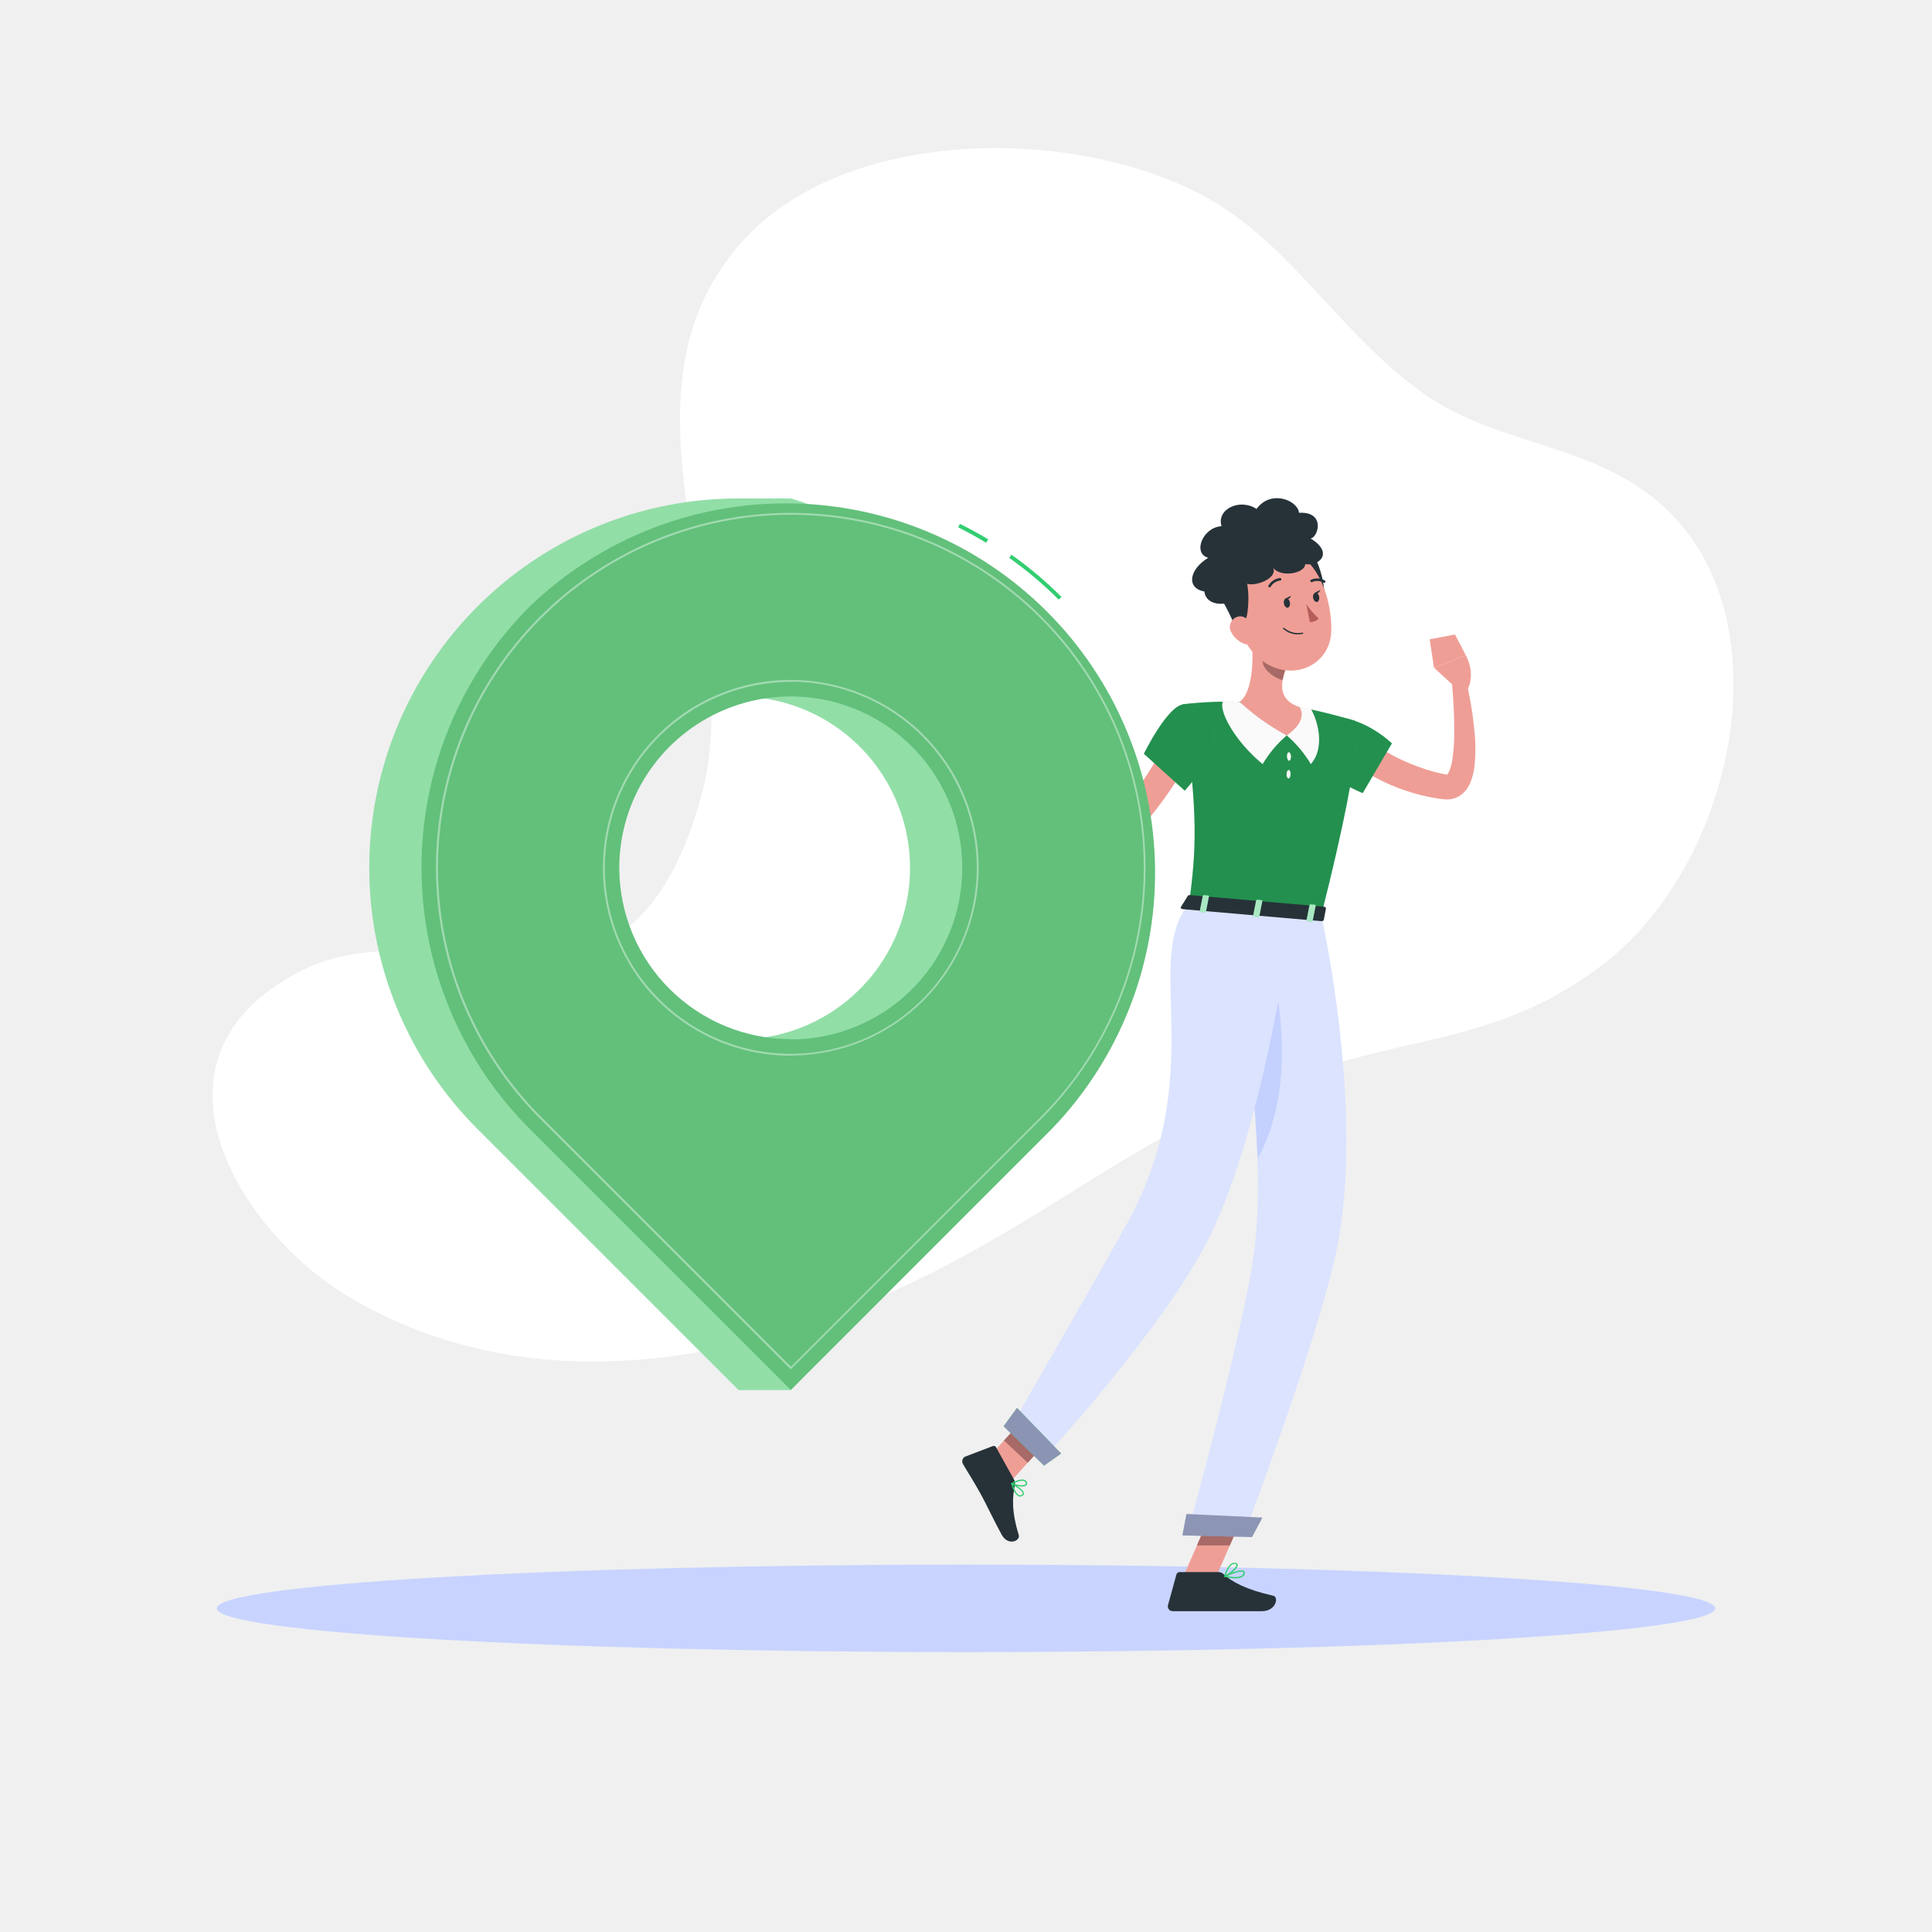
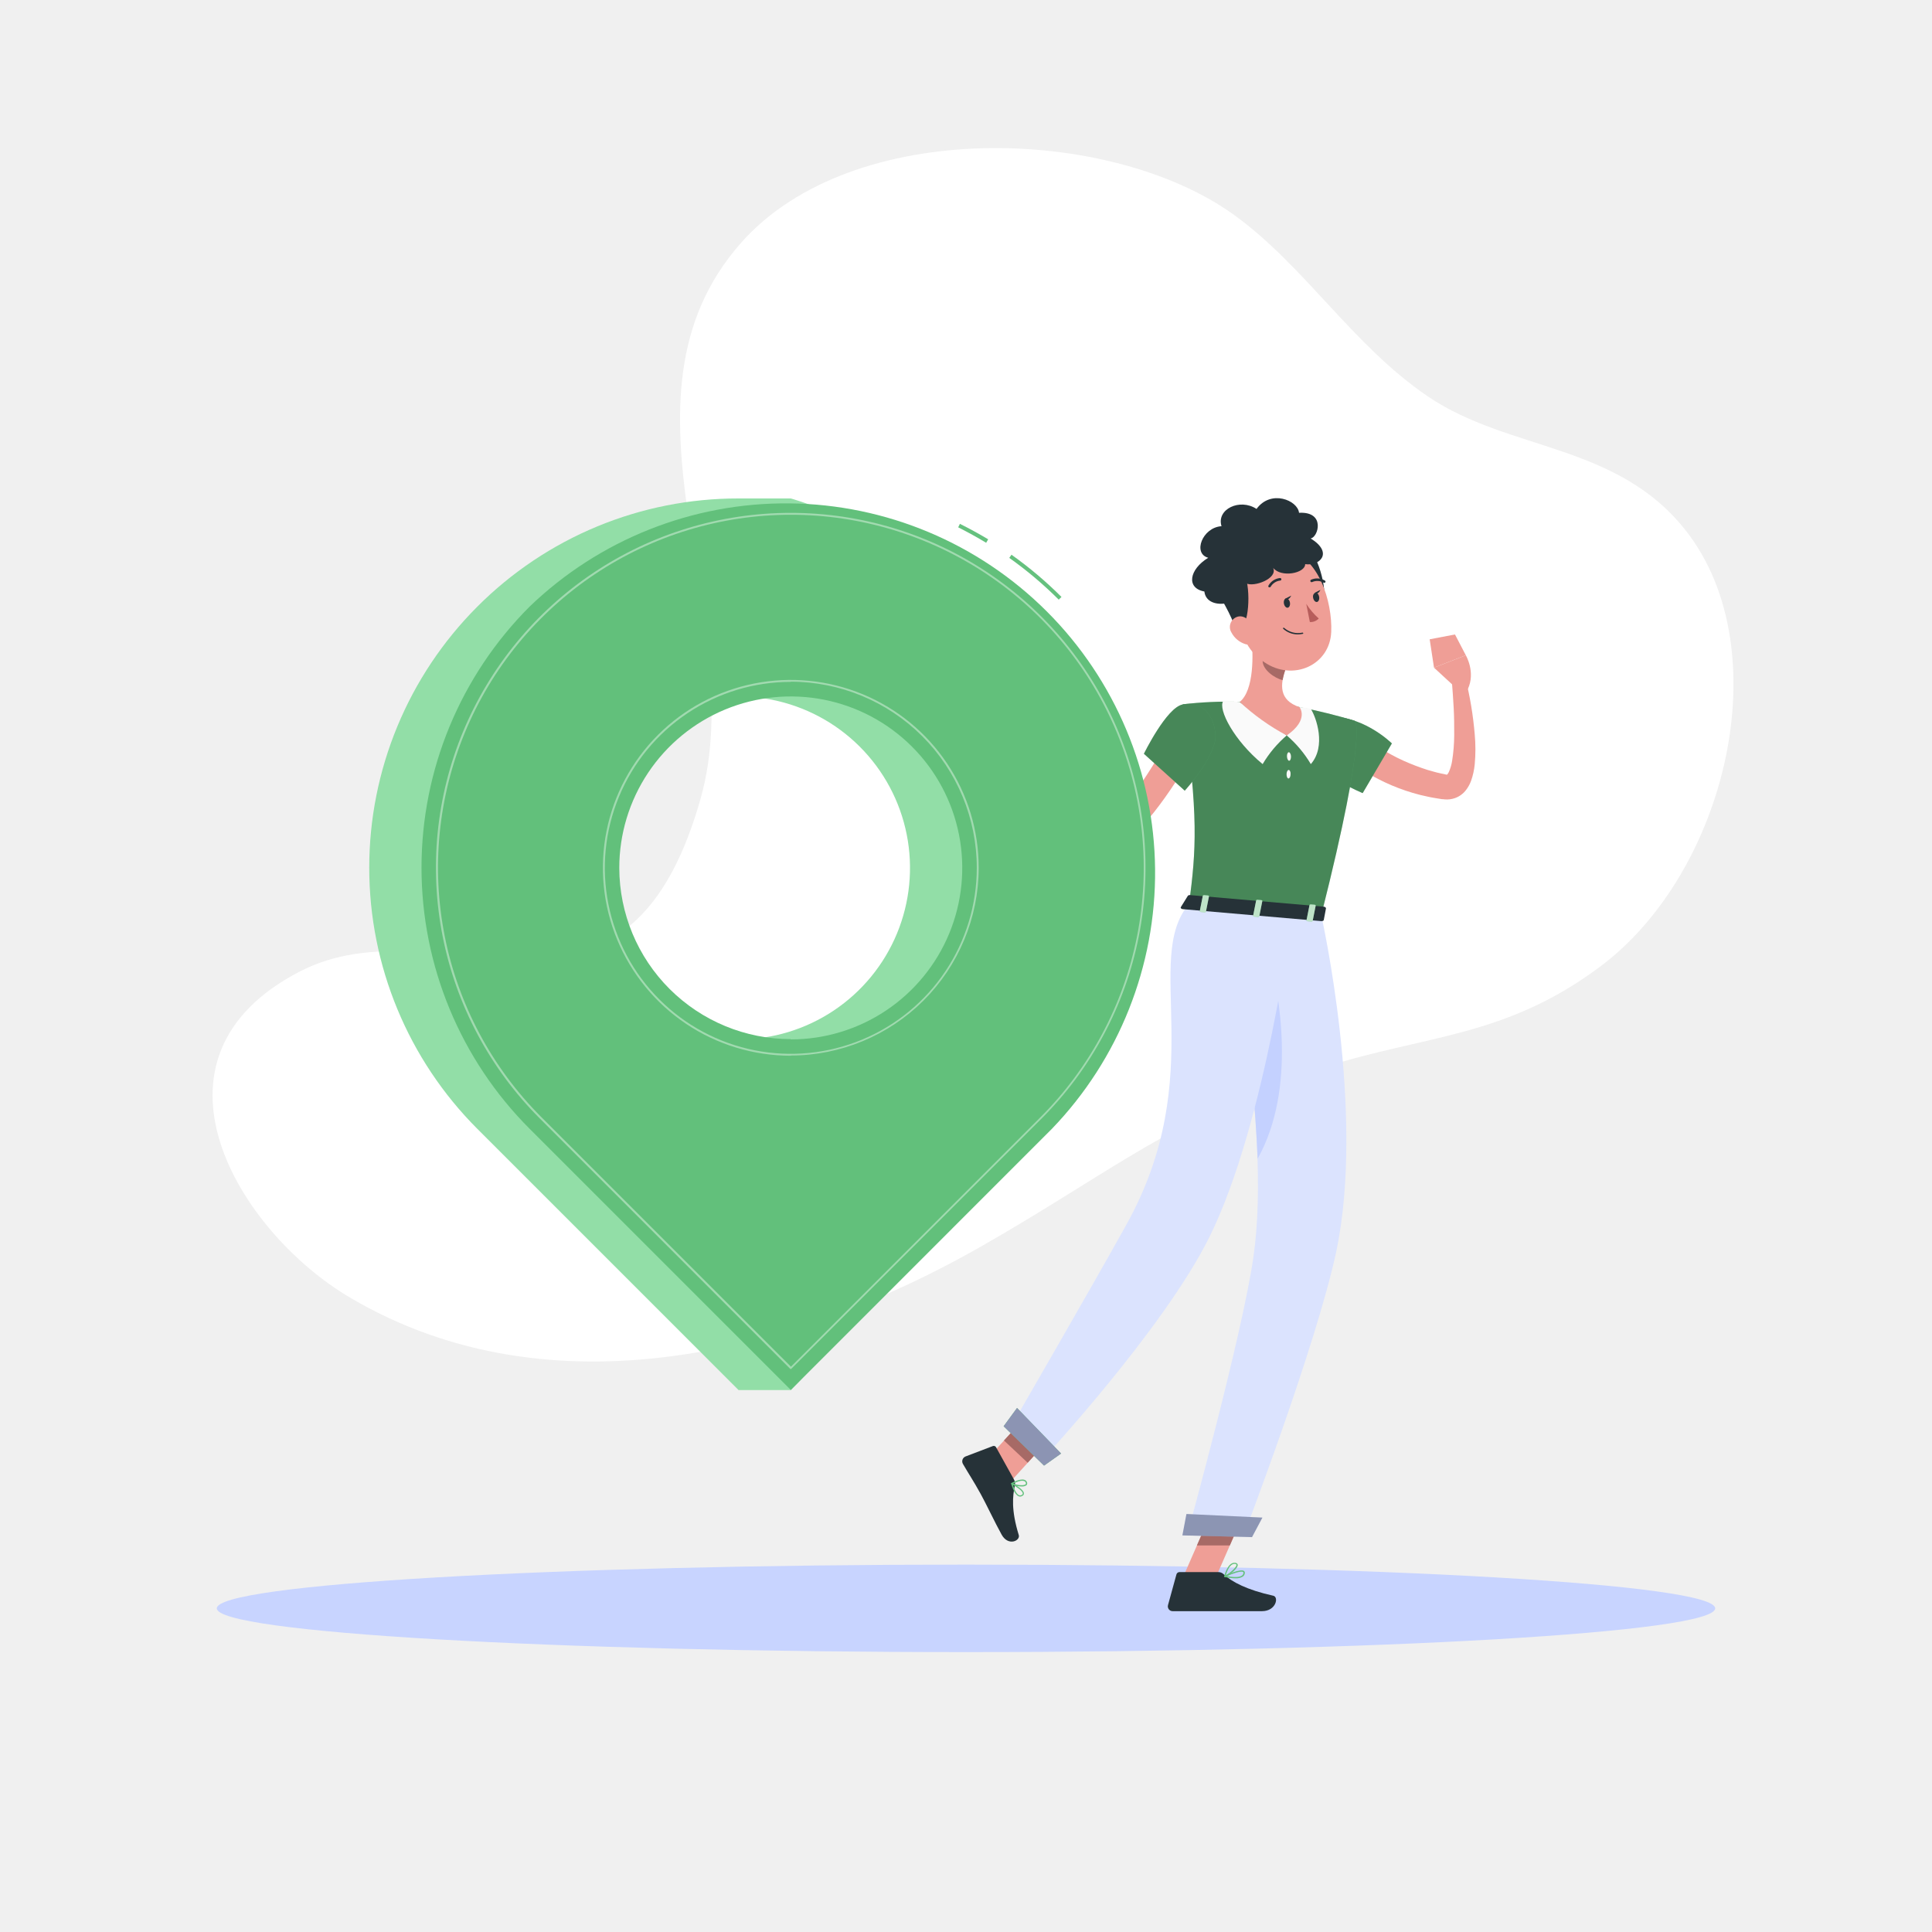
<svg xmlns="http://www.w3.org/2000/svg" width="500" height="500" viewBox="0 0 500 500" fill="none">
  <path d="M181.3 206.75C194.46 160.33 155.77 103.52 191.82 62.8C220.54 30.36 287.22 32.52 319.24 55.53C337.67 68.78 350.01 89.36 369.58 102.63C390.58 116.85 418.65 114.63 436.41 137.48C460.41 168.25 446.92 225.48 414.3 250.02C389.53 268.63 368.82 267.78 342.46 276.28C304.14 288.64 287.74 303.28 254.06 322.5C206.84 349.5 143.2 366.85 90.56 335.8C61.74 318.8 34.12 273.8 77.68 251.38C114.36 232.49 161.56 276.35 181.3 206.75Z" fill="white" />
  <path d="M249.999 427.56C357.082 427.56 443.889 422.492 443.889 416.24C443.889 409.988 357.082 404.92 249.999 404.92C142.917 404.92 56.109 409.988 56.109 416.24C56.109 422.492 142.917 427.56 249.999 427.56Z" fill="#C8D4FF" />
  <path d="M351.939 189.79L352.469 190.24L353.099 190.74C353.519 191.08 353.969 191.42 354.409 191.74C355.309 192.39 356.229 193.03 357.189 193.61C359.092 194.814 361.073 195.89 363.119 196.83C365.176 197.753 367.283 198.561 369.429 199.25C370.519 199.54 371.589 199.9 372.699 200.12L374.359 200.48H374.559C374.559 200.48 374.559 200.48 374.509 200.48C374.459 200.48 374.409 200.59 374.509 200.48C374.714 200.261 374.876 200.007 374.989 199.73C375.376 198.848 375.648 197.921 375.799 196.97C376.155 194.737 376.339 192.481 376.349 190.22C376.349 187.89 376.349 185.52 376.209 183.15C376.069 180.78 375.919 178.37 375.719 176.02L379.219 175.39C380.43 180.202 381.246 185.105 381.659 190.05C381.894 192.625 381.894 195.215 381.659 197.79C381.521 199.246 381.205 200.68 380.719 202.06C380.408 202.919 379.966 203.725 379.409 204.45C378.685 205.407 377.699 206.134 376.569 206.54C375.705 206.848 374.783 206.964 373.869 206.88L373.459 206.83H373.219L371.309 206.52C370.029 206.33 368.779 205.99 367.509 205.72C365.004 205.082 362.551 204.257 360.169 203.25C357.786 202.237 355.479 201.051 353.269 199.7C352.159 199.03 351.089 198.29 350.029 197.52C349.499 197.13 348.979 196.73 348.459 196.31C348.199 196.1 347.949 195.88 347.689 195.65C347.429 195.42 347.199 195.22 346.859 194.9L351.939 189.79Z" fill="#EF9E96" />
-   <path d="M341.909 185.59C352.039 184.21 360.219 192.4 360.219 192.4L352.659 205.26C352.659 205.26 340.999 200.35 339.239 196C337.419 191.5 336.709 186.29 341.909 185.59Z" fill="#32cd71" />
+   <path d="M341.909 185.59C352.039 184.21 360.219 192.4 360.219 192.4L352.659 205.26C352.659 205.26 340.999 200.35 339.239 196C337.419 191.5 336.709 186.29 341.909 185.59Z" fill="#65C17E" />
  <path opacity="0.3" d="M341.909 185.59C352.039 184.21 360.219 192.4 360.219 192.4L352.659 205.26C352.659 205.26 340.999 200.35 339.239 196C337.419 191.5 336.709 186.29 341.909 185.59Z" fill="black" />
  <path d="M376.669 177.91L371.119 172.79L379.349 169.58C379.349 169.58 381.959 173.98 379.849 178.38L376.669 177.91Z" fill="#EF9E96" />
  <path d="M370 165.45L376.55 164.2L379.35 169.58L371.12 172.79L370 165.45Z" fill="#EF9E96" />
  <path d="M306 408.57L314.16 409.37L322.66 389.94L314.5 389.14L306 408.57Z" fill="#EF9E96" />
  <path d="M253.43 379.85L259.56 385.61L272.79 371.06L266.66 365.31L253.43 379.85Z" fill="#EF9E96" />
  <path d="M262.389 382.85L257.779 374.55C257.702 374.406 257.576 374.295 257.423 374.238C257.27 374.181 257.102 374.182 256.949 374.24L249.859 376.94C249.683 377.013 249.524 377.123 249.393 377.262C249.262 377.401 249.162 377.566 249.099 377.746C249.037 377.927 249.014 378.119 249.031 378.309C249.048 378.499 249.105 378.684 249.199 378.85C250.859 381.72 251.799 383.02 253.819 386.67C255.069 388.91 257.499 394.06 259.219 397.16C260.939 400.26 264.099 398.73 263.659 397.28C261.659 390.8 262.059 387.19 262.659 384.33C262.744 383.82 262.649 383.297 262.389 382.85Z" fill="#263238" />
  <path d="M315.25 406.85H305.25C305.07 406.853 304.896 406.913 304.753 407.023C304.611 407.133 304.508 407.287 304.46 407.46L302.28 415.39C302.227 415.578 302.218 415.775 302.255 415.967C302.292 416.159 302.374 416.339 302.494 416.493C302.614 416.647 302.768 416.77 302.945 416.853C303.121 416.936 303.315 416.976 303.51 416.97C307.04 416.97 308.71 416.97 313.12 416.97H326.59C330.26 416.97 331.02 413.27 329.51 412.97C322.71 411.47 318.79 409.39 316.7 407.42C316.31 407.048 315.789 406.843 315.25 406.85Z" fill="#263238" />
  <path d="M322.65 389.95L318.28 399.96H309.76L314.49 389.15L322.65 389.95Z" fill="#A76A66" />
  <path d="M266.65 365.31L272.79 371.07L265.96 378.56L259.83 372.8L266.65 365.31Z" fill="#A76A66" />
-   <path d="M350.58 186.53C350.58 186.53 354.24 188.15 341.94 236.85L307.75 233.85C309.53 219.98 310.29 211.4 306.1 182.27C310.974 181.701 315.884 181.484 320.79 181.62C325.989 181.709 331.176 182.17 336.31 183C341.122 183.937 345.885 185.115 350.58 186.53V186.53Z" fill="#32cd71" />
+   <path d="M350.58 186.53C350.58 186.53 354.24 188.15 341.94 236.85L307.75 233.85C309.53 219.98 310.29 211.4 306.1 182.27C310.974 181.701 315.884 181.484 320.79 181.62C325.989 181.709 331.176 182.17 336.31 183C341.122 183.937 345.885 185.115 350.58 186.53V186.53Z" fill="#65C17E" />
  <path opacity="0.3" d="M350.58 186.53C350.58 186.53 354.24 188.15 341.94 236.85L307.75 233.85C309.53 219.98 310.29 211.4 306.1 182.27C310.974 181.701 315.884 181.484 320.79 181.62C325.989 181.709 331.176 182.17 336.31 183C341.122 183.937 345.885 185.115 350.58 186.53V186.53Z" fill="black" />
  <path d="M320.79 181.66C320.79 181.66 318.85 181.45 316.56 181.45C315.18 183.58 319.37 191.67 326.77 197.75C328.428 194.953 330.532 192.447 333 190.33L320.79 181.66Z" fill="#FAFAFA" />
  <path d="M336.31 183C337.299 183.062 338.28 183.22 339.24 183.47C340.62 185.6 343.29 193.13 339.24 197.75C337.582 194.953 335.478 192.447 333.01 190.33L336.31 183Z" fill="#FAFAFA" />
  <path d="M334.109 195.75C334.109 196.36 333.939 196.86 333.649 196.88C333.359 196.9 333.109 196.41 333.069 195.81C333.029 195.21 333.239 194.69 333.529 194.68C333.819 194.67 334.079 195.14 334.109 195.75Z" fill="#FAFAFA" />
  <path d="M333.999 200.38C333.999 200.98 333.739 201.47 333.449 201.47C333.159 201.47 332.949 200.96 332.959 200.35C332.969 199.74 333.219 199.26 333.509 199.26C333.799 199.26 334.049 199.77 333.999 200.38Z" fill="#FAFAFA" />
  <path d="M323.84 164.31C324.39 169.39 324.57 178.63 320.84 181.66C324.5 185.065 328.588 187.979 333 190.33C338.94 186.23 336.31 183 336.31 183C330.86 181.19 331.36 177.07 332.66 173.27L323.84 164.31Z" fill="#EF9E96" />
  <path d="M327.44 168L332.66 173.3C332.344 174.182 332.103 175.088 331.94 176.01C329.84 175.52 326.8 173.34 326.77 171.09C326.804 170.028 327.031 168.981 327.44 168V168Z" fill="#A76A66" />
  <path d="M333.818 149.26C333.818 149.26 339.358 154.7 340.578 157.35C343.938 158.6 343.028 149.75 340.478 144.63C335.998 148.62 333.818 149.26 333.818 149.26Z" fill="#263238" />
  <path d="M319.37 156.37C321.49 164.49 322.21 167.97 327.19 171.37C334.67 176.48 344.19 172.1 344.52 163.52C344.84 155.79 341.32 143.82 332.64 142.14C330.728 141.757 328.749 141.869 326.893 142.466C325.036 143.063 323.364 144.125 322.034 145.552C320.704 146.978 319.761 148.721 319.294 150.614C318.828 152.508 318.854 154.489 319.37 156.37V156.37Z" fill="#EF9E96" />
  <path d="M337.778 146C341.498 146.55 345.208 143.07 339.188 139.34C341.118 139.14 343.188 132.34 336.188 132.71C335.848 129.48 328.918 126.6 325.188 131.71C320.878 128.87 314.758 131.77 316.128 136.18C311.178 136.49 308.598 143.25 312.688 144.35C307.768 147.35 306.908 152.2 311.688 153.08C312.348 158.69 323.338 156.18 322.488 150.96C324.488 152.03 330.768 149.73 329.488 146.96C331.518 149.57 337.778 148.38 337.778 146Z" fill="#263238" />
  <path d="M315 153.14C315 153.14 319.08 159.74 319.62 162.61C322.62 164.61 323.83 155.82 322.62 150.24C317.25 153 315 153.14 315 153.14Z" fill="#263238" />
  <path d="M318.7 163.7C319.458 165.135 320.752 166.213 322.3 166.7C324.36 167.31 325.43 165.48 324.9 163.52C324.41 161.75 322.76 159.3 320.68 159.52C320.224 159.582 319.792 159.756 319.421 160.028C319.05 160.299 318.753 160.658 318.557 161.074C318.36 161.489 318.27 161.946 318.295 162.405C318.32 162.864 318.459 163.309 318.7 163.7V163.7Z" fill="#EF9E96" />
  <path d="M341.939 236.85C341.939 236.85 353.509 288.02 345.779 324.09C340.609 348.25 321.959 397.09 321.959 397.09L307.379 396.71C307.379 396.71 321.499 345.49 324.379 325.35C329.379 290.89 316.859 234.71 316.859 234.71L341.939 236.85Z" fill="#DBE3FE" />
  <path d="M328.599 247.18L321.309 258.68C323.504 272.317 324.896 286.07 325.479 299.87C335.729 281.51 330.879 256.9 328.599 247.18Z" fill="#C4D1FF" />
  <path d="M324.02 397.81L306 397.36L307.05 391.82L326.71 392.75L324.02 397.81Z" fill="#C8D4FF" />
  <path opacity="0.3" d="M324.02 397.81L306 397.36L307.05 391.82L326.71 392.75L324.02 397.81Z" fill="black" />
  <path d="M334.459 236.3C334.459 236.3 327.679 290.57 312.969 320.19C301.089 344.12 269.379 378.19 269.379 378.19L261.279 369.84C261.279 369.84 282.689 332.84 291.519 316.92C313.169 277.92 295.519 248.2 307.749 233.92L334.459 236.3Z" fill="#DBE3FE" />
-   <path d="M270.198 379.3L259.738 369.11L263.208 364.38L274.608 376.17L270.198 379.3Z" fill="#32cd71" />
+   <path d="M270.198 379.3L259.738 369.11L263.208 364.38L274.608 376.17L270.198 379.3Z" fill="#65C17E" />
  <path d="M270.198 379.3L259.738 369.11L263.208 364.38L274.608 376.17L270.198 379.3Z" fill="#8C94B3" />
  <path d="M307.41 231.84L305.6 234.76C305.46 234.99 305.73 235.26 306.12 235.29L341.97 238.39C342.28 238.39 342.55 238.29 342.59 238.1L343.16 235.1C343.16 234.89 342.95 234.68 342.61 234.65L307.99 231.65C307.885 231.63 307.777 231.637 307.675 231.67C307.574 231.703 307.483 231.762 307.41 231.84V231.84Z" fill="#263238" />
-   <path d="M311.73 236.11L310.8 236.03C310.61 236.03 310.48 235.91 310.5 235.79L311.28 231.85C311.28 231.74 311.48 231.66 311.66 231.67L312.59 231.75C312.77 231.75 312.9 231.88 312.88 231.99L312.1 235.93C312.08 236.05 311.91 236.13 311.73 236.11Z" fill="#32cd71" />
+   <path d="M311.73 236.11L310.8 236.03C310.61 236.03 310.48 235.91 310.5 235.79L311.28 231.85C311.28 231.74 311.48 231.66 311.66 231.67L312.59 231.75C312.77 231.75 312.9 231.88 312.88 231.99L312.1 235.93C312.08 236.05 311.91 236.13 311.73 236.11Z" fill="#65C17E" />
  <path opacity="0.6" d="M311.73 236.11L310.8 236.03C310.61 236.03 310.48 235.91 310.5 235.79L311.28 231.85C311.28 231.74 311.48 231.66 311.66 231.67L312.59 231.75C312.77 231.75 312.9 231.88 312.88 231.99L312.1 235.93C312.08 236.05 311.91 236.13 311.73 236.11Z" fill="#FAFAFA" />
-   <path d="M339.339 238.5L338.409 238.42C338.229 238.42 338.099 238.3 338.119 238.18L338.899 234.24C338.899 234.13 339.089 234.05 339.269 234.06L340.199 234.14C340.389 234.14 340.519 234.27 340.499 234.38L339.719 238.32C339.684 238.387 339.628 238.441 339.559 238.473C339.491 238.506 339.414 238.515 339.339 238.5Z" fill="#32cd71" />
+   <path d="M339.339 238.5L338.409 238.42C338.229 238.42 338.099 238.3 338.119 238.18L338.899 234.24C338.899 234.13 339.089 234.05 339.269 234.06L340.199 234.14C340.389 234.14 340.519 234.27 340.499 234.38L339.719 238.32C339.684 238.387 339.628 238.441 339.559 238.473C339.491 238.506 339.414 238.515 339.339 238.5Z" fill="#65C17E" />
  <path opacity="0.6" d="M339.339 238.5L338.409 238.42C338.229 238.42 338.099 238.3 338.119 238.18L338.899 234.24C338.899 234.13 339.089 234.05 339.269 234.06L340.199 234.14C340.389 234.14 340.519 234.27 340.499 234.38L339.719 238.32C339.684 238.387 339.628 238.441 339.559 238.473C339.491 238.506 339.414 238.515 339.339 238.5Z" fill="#FAFAFA" />
-   <path d="M325.529 237.31L324.609 237.23C324.419 237.23 324.289 237.1 324.309 236.99L325.089 233.05C325.089 232.93 325.279 232.85 325.469 232.87L326.389 232.95C326.579 232.95 326.709 233.07 326.689 233.19L325.909 237.12C325.889 237.24 325.719 237.32 325.529 237.31Z" fill="#32cd71" />
+   <path d="M325.529 237.31L324.609 237.23C324.419 237.23 324.289 237.1 324.309 236.99L325.089 233.05C325.089 232.93 325.279 232.85 325.469 232.87L326.389 232.95C326.579 232.95 326.709 233.07 326.689 233.19L325.909 237.12C325.889 237.24 325.719 237.32 325.529 237.31Z" fill="#65C17E" />
  <path opacity="0.6" d="M325.529 237.31L324.609 237.23C324.419 237.23 324.289 237.1 324.309 236.99L325.089 233.05C325.089 232.93 325.279 232.85 325.469 232.87L326.389 232.95C326.579 232.95 326.709 233.07 326.689 233.19L325.909 237.12C325.889 237.24 325.719 237.32 325.529 237.31Z" fill="#FAFAFA" />
  <path d="M332.279 156.22C332.409 156.89 332.869 157.36 333.279 157.27C333.689 157.18 333.959 156.58 333.829 155.91C333.699 155.24 333.239 154.77 332.829 154.85C332.419 154.93 332.149 155.55 332.279 156.22Z" fill="#263238" />
  <path d="M339.839 154.73C339.969 155.4 340.429 155.87 340.839 155.79C341.249 155.71 341.519 155.09 341.389 154.42C341.259 153.75 340.799 153.28 340.389 153.42C339.979 153.56 339.699 154.06 339.839 154.73Z" fill="#263238" />
  <path d="M340.199 153.44L341.719 152.66C341.719 152.66 341.139 154.08 340.199 153.44Z" fill="#263238" />
  <path d="M338.059 156.28C338.958 157.685 340.045 158.96 341.289 160.07C340.995 160.382 340.637 160.625 340.24 160.784C339.843 160.943 339.416 161.014 338.989 160.99L338.059 156.28Z" fill="#B75D5B" />
  <path d="M335.899 164.18C334.491 164.198 333.128 163.68 332.089 162.73C332.059 162.697 332.043 162.654 332.043 162.61C332.043 162.566 332.059 162.523 332.089 162.49C332.121 162.458 332.164 162.44 332.209 162.44C332.254 162.44 332.297 162.458 332.329 162.49C332.97 163.051 333.733 163.455 334.558 163.669C335.383 163.882 336.246 163.9 337.079 163.72C337.123 163.711 337.168 163.72 337.205 163.744C337.243 163.768 337.269 163.806 337.279 163.85C337.283 163.871 337.283 163.893 337.279 163.914C337.275 163.935 337.266 163.955 337.254 163.973C337.242 163.99 337.226 164.005 337.208 164.017C337.19 164.029 337.17 164.036 337.149 164.04C336.738 164.129 336.319 164.175 335.899 164.18V164.18Z" fill="#263238" />
  <path d="M328.56 152C328.504 152.013 328.446 152.013 328.39 152C328.315 151.953 328.262 151.878 328.242 151.793C328.221 151.707 328.235 151.616 328.28 151.54C328.587 150.998 329.019 150.538 329.542 150.199C330.064 149.859 330.66 149.651 331.28 149.59C331.367 149.59 331.45 149.623 331.513 149.683C331.577 149.742 331.615 149.824 331.62 149.91C331.621 149.954 331.614 149.997 331.599 150.037C331.583 150.078 331.56 150.115 331.53 150.147C331.501 150.178 331.465 150.204 331.425 150.221C331.386 150.239 331.343 150.249 331.3 150.25C330.789 150.309 330.299 150.487 329.87 150.77C329.441 151.053 329.084 151.434 328.83 151.88C328.798 151.921 328.757 151.952 328.71 151.973C328.663 151.994 328.611 152.004 328.56 152Z" fill="#263238" />
  <path d="M342.759 150.82C342.707 150.834 342.652 150.834 342.599 150.82C342.152 150.549 341.645 150.389 341.123 150.356C340.6 150.323 340.077 150.417 339.599 150.63C339.521 150.67 339.43 150.677 339.346 150.651C339.262 150.625 339.192 150.567 339.149 150.49C339.11 150.412 339.103 150.321 339.129 150.237C339.155 150.153 339.212 150.083 339.289 150.04C339.858 149.783 340.48 149.667 341.104 149.702C341.727 149.737 342.333 149.921 342.869 150.24C342.907 150.261 342.941 150.289 342.968 150.323C342.996 150.357 343.016 150.396 343.028 150.438C343.04 150.48 343.044 150.524 343.039 150.567C343.034 150.61 343.02 150.652 342.999 150.69C342.971 150.728 342.935 150.76 342.894 150.782C342.852 150.805 342.806 150.818 342.759 150.82Z" fill="#263238" />
  <path d="M308.7 194.55C307.31 197.323 305.768 200.018 304.08 202.62C302.4 205.2 300.62 207.7 298.71 210.13C296.776 212.555 294.699 214.863 292.49 217.04C291.36 218.12 290.23 219.2 289.01 220.2L288.11 220.97C287.688 221.317 287.24 221.631 286.77 221.91C285.617 222.59 284.298 222.936 282.96 222.91C281.599 222.853 280.286 222.39 279.19 221.58C278.342 220.964 277.594 220.222 276.97 219.38C275.949 217.983 275.1 216.469 274.44 214.87C273.247 211.98 272.307 208.992 271.63 205.94C270.299 200.035 269.42 194.038 269 188L272.53 187.56C273.1 190.4 273.71 193.3 274.42 196.14C275.13 198.98 275.85 201.81 276.72 204.55C277.53 207.245 278.533 209.879 279.72 212.43C280.261 213.555 280.932 214.612 281.72 215.58C282.008 215.919 282.345 216.212 282.72 216.45C283 216.61 283.09 216.58 283.1 216.56C283.244 216.517 283.379 216.449 283.5 216.36C283.63 216.27 283.79 216.14 283.96 216L284.72 215.28C285.72 214.35 286.72 213.33 287.72 212.28C289.64 210.21 291.42 207.99 293.16 205.74C294.9 203.49 296.49 201.09 298.01 198.66C298.78 197.46 299.52 196.23 300.25 194.99C300.98 193.75 301.67 192.47 302.25 191.31L308.7 194.55Z" fill="#EF9E96" />
  <path d="M274.099 188.79L273.209 181.3L265.789 186.08C265.789 186.08 268.219 190.08 271.579 191.16L274.099 188.79Z" fill="#EF9E96" />
  <path d="M270.459 178.26L265.609 182.84L265.789 186.08L273.209 181.3L270.459 178.26Z" fill="#EF9E96" />
-   <path d="M306.099 182.31C301.909 183.06 296.039 195.08 296.039 195.08L306.609 204.63C306.609 204.63 315.009 195.47 314.559 190.01C314.179 185.37 311.439 181.37 306.099 182.31Z" fill="#32cd71" />
+   <path d="M306.099 182.31C301.909 183.06 296.039 195.08 296.039 195.08L306.609 204.63C306.609 204.63 315.009 195.47 314.559 190.01C314.179 185.37 311.439 181.37 306.099 182.31Z" fill="#65C17E" />
  <path opacity="0.3" d="M306.099 182.31C301.909 183.06 296.039 195.08 296.039 195.08L306.609 204.63C306.609 204.63 315.009 195.47 314.559 190.01C314.179 185.37 311.439 181.37 306.099 182.31Z" fill="black" />
-   <path d="M263.999 387.31C263.889 387.31 263.781 387.29 263.679 387.25C262.679 386.92 262.019 385.06 261.679 383.98C261.673 383.949 261.676 383.917 261.686 383.887C261.697 383.857 261.715 383.831 261.739 383.81C261.766 383.793 261.797 383.784 261.829 383.784C261.861 383.784 261.892 383.793 261.919 383.81C262.229 383.97 264.919 385.4 264.989 386.46C264.999 386.574 264.979 386.69 264.93 386.793C264.881 386.897 264.804 386.986 264.709 387.05C264.506 387.211 264.257 387.302 263.999 387.31V387.31ZM262.149 384.31C262.609 385.79 263.209 386.78 263.779 386.97C263.91 387.007 264.048 387.011 264.18 386.981C264.313 386.951 264.436 386.889 264.539 386.8C264.589 386.769 264.63 386.724 264.656 386.671C264.683 386.618 264.694 386.559 264.689 386.5C264.639 385.82 263.069 384.8 262.149 384.28V384.31Z" fill="#32cd71" />
-   <path d="M264.419 384.7C263.507 384.696 262.607 384.484 261.789 384.08C261.764 384.066 261.744 384.046 261.73 384.021C261.716 383.996 261.709 383.969 261.709 383.94C261.709 383.911 261.716 383.881 261.73 383.855C261.744 383.829 261.764 383.807 261.789 383.79C261.879 383.74 263.999 382.58 265.139 382.98C265.282 383.026 265.414 383.104 265.523 383.208C265.632 383.312 265.716 383.439 265.769 383.58C265.839 383.714 265.862 383.867 265.834 384.016C265.807 384.164 265.731 384.3 265.619 384.4C265.261 384.625 264.841 384.73 264.419 384.7ZM262.239 383.94C263.149 384.33 264.909 384.57 265.399 384.14C265.479 384.07 265.569 383.96 265.459 383.7C265.423 383.605 265.366 383.519 265.291 383.45C265.216 383.38 265.127 383.329 265.029 383.3C264.259 383 262.839 383.64 262.239 383.94Z" fill="#32cd71" />
-   <path d="M319.699 408.47C318.776 408.448 317.858 408.331 316.959 408.12C316.925 408.114 316.894 408.097 316.871 408.072C316.848 408.047 316.833 408.015 316.829 407.98C316.825 407.946 316.832 407.912 316.848 407.881C316.864 407.851 316.889 407.826 316.919 407.81C317.339 407.61 320.979 405.94 321.919 406.55C322.002 406.608 322.067 406.687 322.109 406.778C322.151 406.869 322.169 406.97 322.159 407.07C322.152 407.254 322.103 407.434 322.016 407.597C321.93 407.76 321.808 407.901 321.659 408.01C321.07 408.363 320.385 408.524 319.699 408.47V408.47ZM317.529 407.9C318.609 408.1 320.609 408.36 321.429 407.74C321.54 407.662 321.63 407.559 321.693 407.439C321.755 407.319 321.789 407.186 321.789 407.05C321.789 406.91 321.789 406.86 321.699 406.83C321.189 406.48 318.999 407.23 317.529 407.9V407.9Z" fill="#32cd71" />
-   <path d="M316.999 408.13C316.963 408.14 316.925 408.14 316.889 408.13C316.865 408.109 316.847 408.083 316.836 408.053C316.826 408.023 316.823 407.991 316.829 407.96C316.829 407.81 317.719 404.21 319.669 404.45C320.159 404.51 320.299 404.76 320.319 404.95C320.449 405.87 318.149 407.71 317.059 408.15L316.999 408.13ZM319.489 404.73C318.229 404.73 317.489 406.82 317.249 407.66C318.429 407.04 320.069 405.54 319.989 404.96C319.989 404.96 319.989 404.78 319.629 404.74L319.489 404.73Z" fill="#32cd71" />
+   <path d="M263.999 387.31C263.889 387.31 263.781 387.29 263.679 387.25C262.679 386.92 262.019 385.06 261.679 383.98C261.673 383.949 261.676 383.917 261.686 383.887C261.697 383.857 261.715 383.831 261.739 383.81C261.766 383.793 261.797 383.784 261.829 383.784C261.861 383.784 261.892 383.793 261.919 383.81C262.229 383.97 264.919 385.4 264.989 386.46C264.999 386.574 264.979 386.69 264.93 386.793C264.881 386.897 264.804 386.986 264.709 387.05C264.506 387.211 264.257 387.302 263.999 387.31V387.31ZM262.149 384.31C262.609 385.79 263.209 386.78 263.779 386.97C263.91 387.007 264.048 387.011 264.18 386.981C264.313 386.951 264.436 386.889 264.539 386.8C264.589 386.769 264.63 386.724 264.656 386.671C264.683 386.618 264.694 386.559 264.689 386.5C264.639 385.82 263.069 384.8 262.149 384.28V384.31Z" fill="#65C17E" />
+   <path d="M264.419 384.7C263.507 384.696 262.607 384.484 261.789 384.08C261.764 384.066 261.744 384.046 261.73 384.021C261.716 383.996 261.709 383.969 261.709 383.94C261.709 383.911 261.716 383.881 261.73 383.855C261.744 383.829 261.764 383.807 261.789 383.79C261.879 383.74 263.999 382.58 265.139 382.98C265.282 383.026 265.414 383.104 265.523 383.208C265.632 383.312 265.716 383.439 265.769 383.58C265.839 383.714 265.862 383.867 265.834 384.016C265.807 384.164 265.731 384.3 265.619 384.4C265.261 384.625 264.841 384.73 264.419 384.7ZM262.239 383.94C263.149 384.33 264.909 384.57 265.399 384.14C265.479 384.07 265.569 383.96 265.459 383.7C265.423 383.605 265.366 383.519 265.291 383.45C265.216 383.38 265.127 383.329 265.029 383.3C264.259 383 262.839 383.64 262.239 383.94Z" fill="#65C17E" />
+   <path d="M319.699 408.47C318.776 408.448 317.858 408.331 316.959 408.12C316.925 408.114 316.894 408.097 316.871 408.072C316.848 408.047 316.833 408.015 316.829 407.98C316.825 407.946 316.832 407.912 316.848 407.881C316.864 407.851 316.889 407.826 316.919 407.81C317.339 407.61 320.979 405.94 321.919 406.55C322.002 406.608 322.067 406.687 322.109 406.778C322.151 406.869 322.169 406.97 322.159 407.07C322.152 407.254 322.103 407.434 322.016 407.597C321.93 407.76 321.808 407.901 321.659 408.01C321.07 408.363 320.385 408.524 319.699 408.47V408.47ZM317.529 407.9C318.609 408.1 320.609 408.36 321.429 407.74C321.54 407.662 321.63 407.559 321.693 407.439C321.755 407.319 321.789 407.186 321.789 407.05C321.789 406.91 321.789 406.86 321.699 406.83C321.189 406.48 318.999 407.23 317.529 407.9V407.9Z" fill="#65C17E" />
+   <path d="M316.999 408.13C316.963 408.14 316.925 408.14 316.889 408.13C316.865 408.109 316.847 408.083 316.836 408.053C316.826 408.023 316.823 407.991 316.829 407.96C316.829 407.81 317.719 404.21 319.669 404.45C320.159 404.51 320.299 404.76 320.319 404.95C320.449 405.87 318.149 407.71 317.059 408.15L316.999 408.13ZM319.489 404.73C318.229 404.73 317.489 406.82 317.249 407.66C318.429 407.04 320.069 405.54 319.989 404.96C319.989 404.96 319.989 404.78 319.629 404.74L319.489 404.73Z" fill="#65C17E" />
  <path d="M332.648 154.93L334.158 154.15C334.158 154.15 333.578 155.57 332.648 154.93Z" fill="#263238" />
  <path d="M123.53 157C132.395 148.109 142.93 141.059 154.53 136.254C166.129 131.448 178.564 128.983 191.12 129H204.65C204.65 129 268.48 145.71 268.48 214.09C268.48 280.93 224.29 340.09 204.66 359.75H191.14L123.53 292.14C105.619 274.214 95.559 249.91 95.559 224.57C95.559 199.23 105.619 174.926 123.53 157V157ZM191.13 269C199.908 269 208.489 266.397 215.787 261.52C223.086 256.643 228.774 249.711 232.133 241.601C235.491 233.491 236.37 224.567 234.656 215.958C232.943 207.349 228.715 199.441 222.508 193.235C216.3 187.029 208.391 182.803 199.782 181.092C191.172 179.38 182.249 180.261 174.139 183.621C166.03 186.982 159.1 192.672 154.224 199.971C149.349 207.271 146.748 215.852 146.75 224.63C146.774 236.385 151.46 247.65 159.78 255.953C168.1 264.257 179.375 268.92 191.13 268.92V269Z" fill="#92DEA7" />
-   <path d="M274 155.19C270.043 151.236 265.761 147.62 261.2 144.38L261.77 143.56C266.382 146.835 270.711 150.491 274.71 154.49L274 155.19ZM255.22 140.47C252.87 139.05 250.43 137.71 247.98 136.47L248.42 135.57C250.9 136.8 253.36 138.15 255.74 139.57L255.22 140.47Z" fill="#32cd71" />
+   <path d="M274 155.19C270.043 151.236 265.761 147.62 261.2 144.38L261.77 143.56C266.382 146.835 270.711 150.491 274.71 154.49L274 155.19ZM255.22 140.47C252.87 139.05 250.43 137.71 247.98 136.47L248.42 135.57C250.9 136.8 253.36 138.15 255.74 139.57L255.22 140.47Z" fill="#65C17E" />
  <path d="M137.05 157C155.086 139.636 179.214 130.04 204.248 130.276C229.283 130.511 253.226 140.559 270.932 158.259C288.637 175.959 298.692 199.9 298.935 224.934C299.178 249.969 289.589 274.099 272.23 292.14L204.66 359.72L137.05 292.11C119.144 274.188 109.086 249.89 109.086 224.555C109.086 199.22 119.144 174.922 137.05 157V157ZM204.65 269C213.428 269 222.009 266.397 229.308 261.52C236.606 256.643 242.294 249.711 245.653 241.601C249.012 233.491 249.89 224.567 248.177 215.958C246.464 207.349 242.236 199.441 236.028 193.235C229.821 187.029 221.912 182.803 213.302 181.091C204.693 179.38 195.769 180.261 187.66 183.621C179.551 186.982 172.62 192.671 167.745 199.971C162.87 207.271 160.268 215.852 160.27 224.63C160.294 236.385 164.981 247.65 173.301 255.953C181.621 264.257 192.896 268.92 204.65 268.92V269Z" fill="#62C07B" />
  <g style="mix-blend-mode:color-dodge" opacity="0.4">
    <path d="M204.66 354.31C204.626 354.31 204.593 354.302 204.562 354.289C204.531 354.275 204.503 354.255 204.48 354.23L139.7 289.46C126.863 276.617 118.122 260.257 114.582 242.446C111.042 224.636 112.863 206.176 119.813 189.4C126.764 172.625 138.533 158.286 153.632 148.199C168.731 138.111 186.482 132.727 204.64 132.727C222.799 132.727 240.55 138.111 255.649 148.199C270.748 158.286 282.517 172.625 289.467 189.4C296.418 206.176 298.239 224.636 294.699 242.446C291.159 260.257 282.418 276.617 269.58 289.46L204.83 354.2C204.812 354.23 204.788 354.256 204.758 354.275C204.729 354.294 204.695 354.306 204.66 354.31V354.31ZM204.66 133.22C186.601 133.223 168.947 138.581 153.933 148.616C138.918 158.652 127.215 172.914 120.305 189.599C113.395 206.284 111.588 224.644 115.111 242.357C118.635 260.069 127.331 276.339 140.1 289.11L204.7 353.7L269.27 289.14L269.44 289.31L269.27 289.14C282.039 276.362 290.732 260.086 294.251 242.369C297.771 224.651 295.958 206.288 289.043 189.6C282.128 172.912 270.421 158.649 255.401 148.614C240.382 138.579 222.724 133.222 204.66 133.22V133.22ZM204.66 273.22C195.042 273.22 185.639 270.368 177.642 265.024C169.645 259.68 163.412 252.084 159.731 243.198C156.051 234.311 155.088 224.533 156.965 215.099C158.843 205.666 163.475 197.001 170.277 190.2C177.079 183.399 185.745 178.769 195.179 176.893C204.613 175.018 214.391 175.983 223.277 179.665C232.163 183.347 239.757 189.582 245.1 197.58C250.442 205.579 253.292 214.982 253.29 224.6C253.261 237.485 248.125 249.833 239.008 258.937C229.89 268.041 217.535 273.16 204.65 273.17L204.66 273.22ZM204.66 176.47C195.141 176.47 185.836 179.293 177.921 184.582C170.006 189.87 163.837 197.387 160.194 206.182C156.551 214.976 155.598 224.654 157.455 233.99C159.312 243.326 163.896 251.902 170.627 258.633C177.358 265.364 185.934 269.948 195.271 271.805C204.607 273.662 214.284 272.709 223.079 269.066C231.874 265.424 239.39 259.255 244.679 251.34C249.968 243.425 252.79 234.119 252.79 224.6C252.79 211.829 247.72 199.58 238.693 190.546C229.666 181.512 217.422 176.431 204.65 176.42L204.66 176.47Z" fill="#FAFAFA" />
  </g>
</svg>
